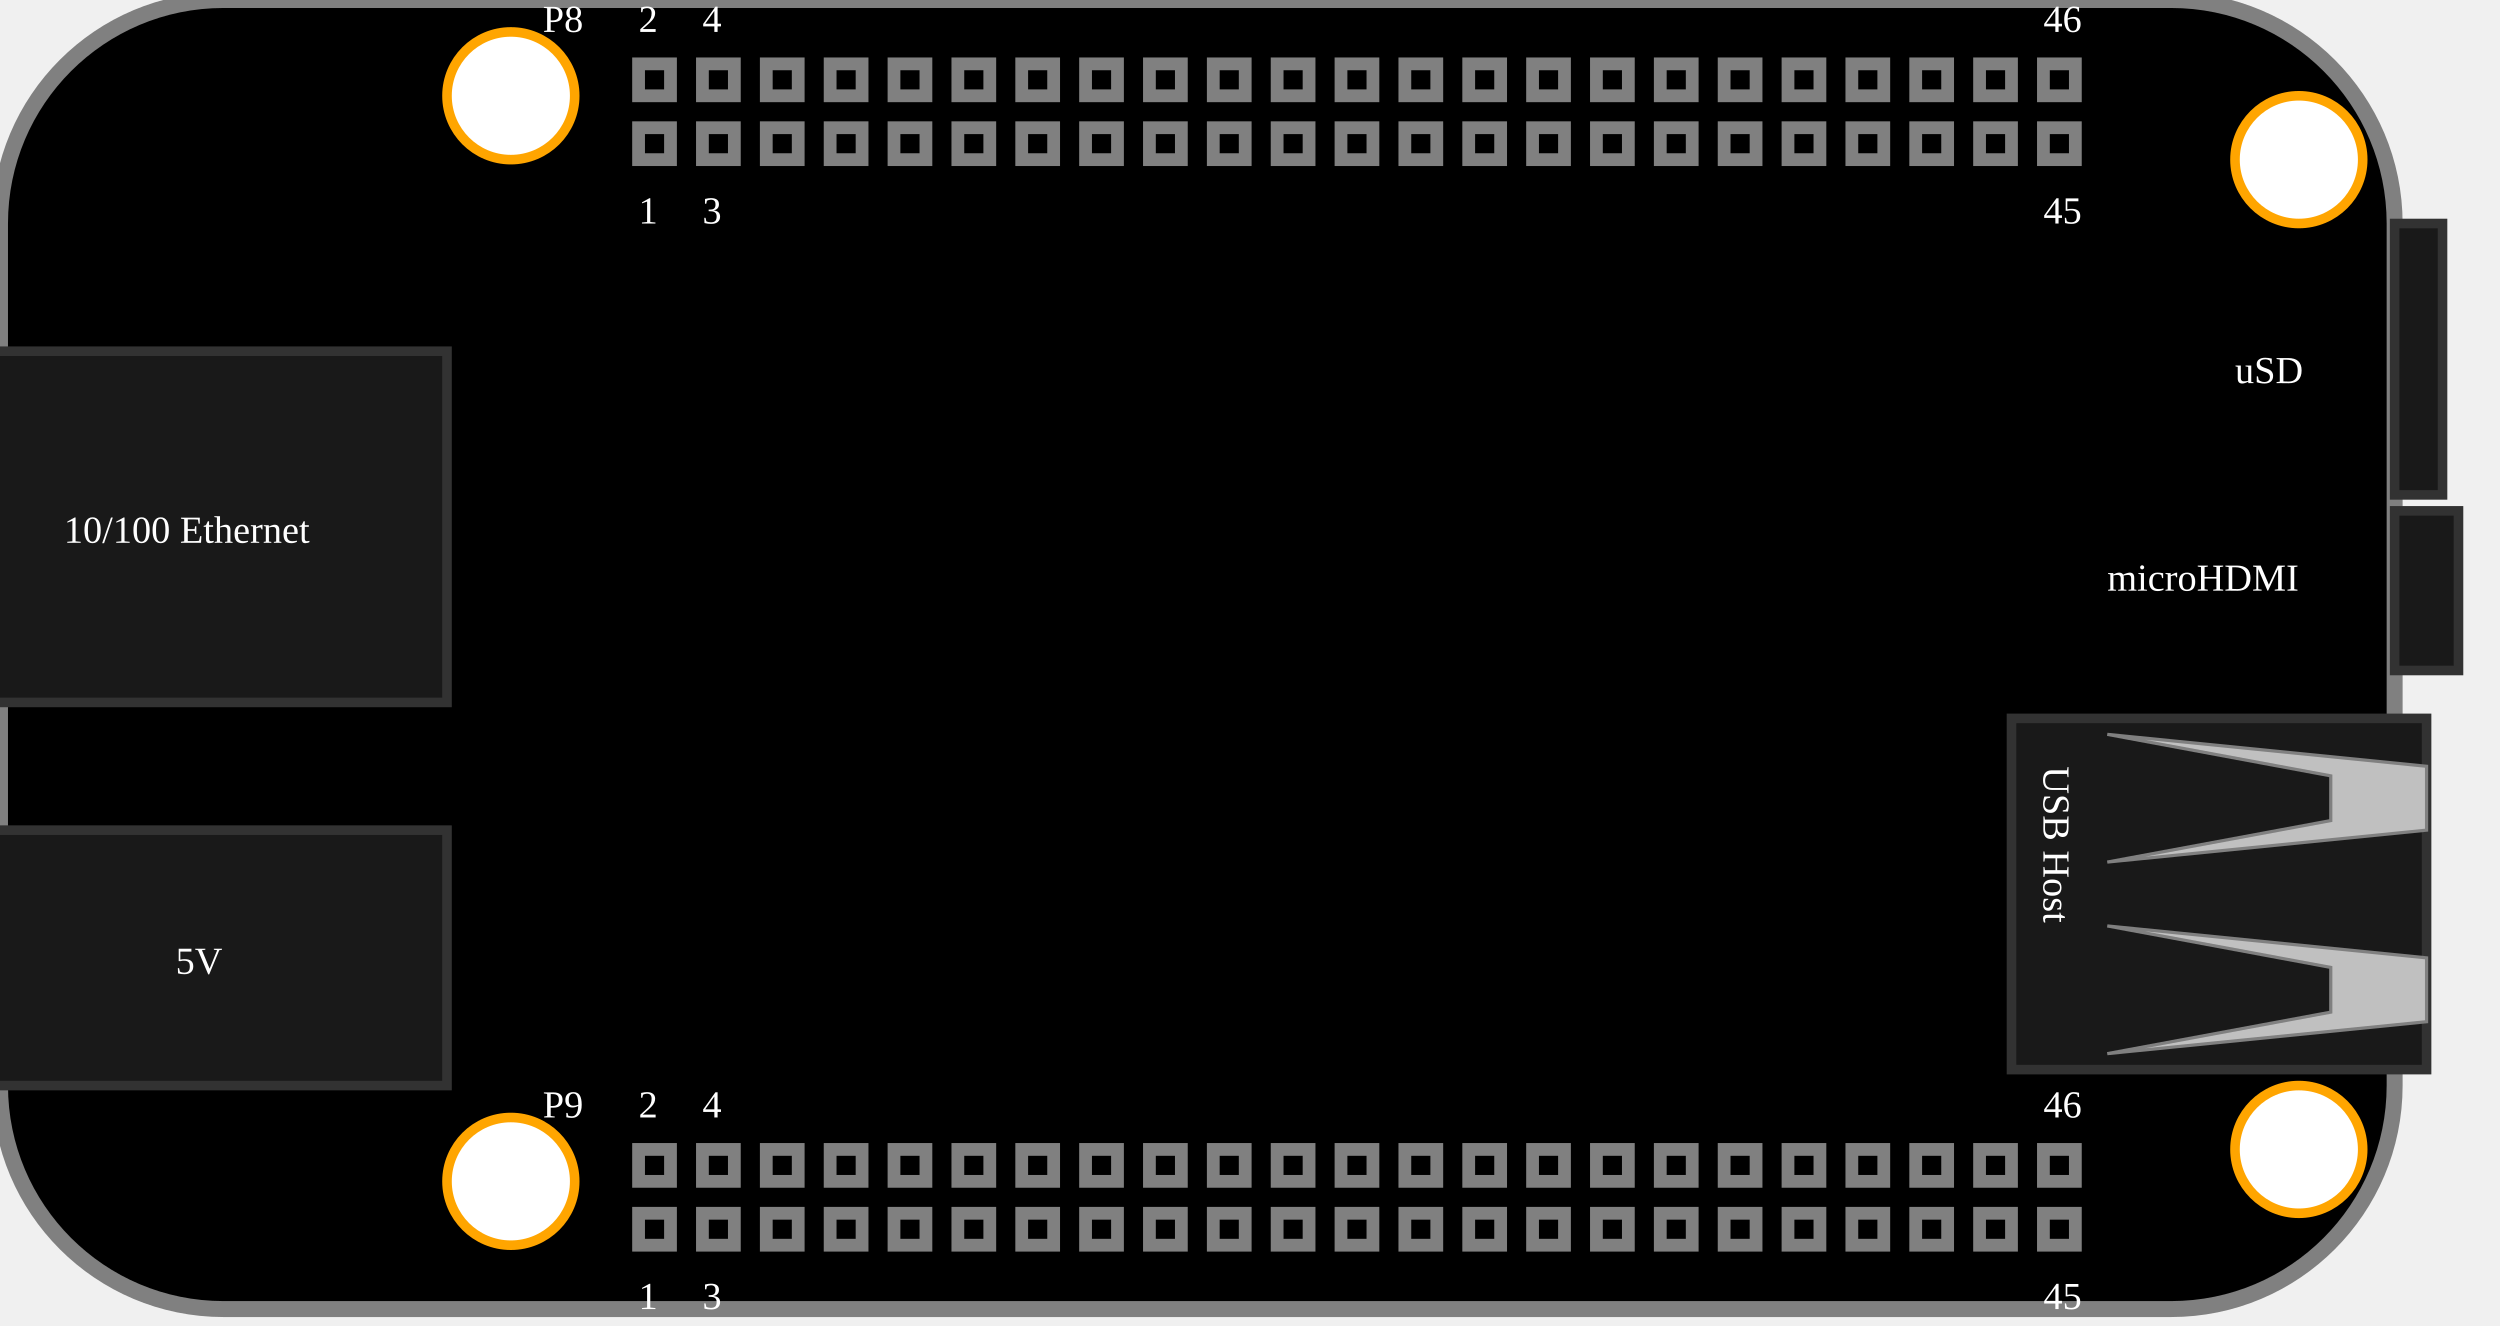
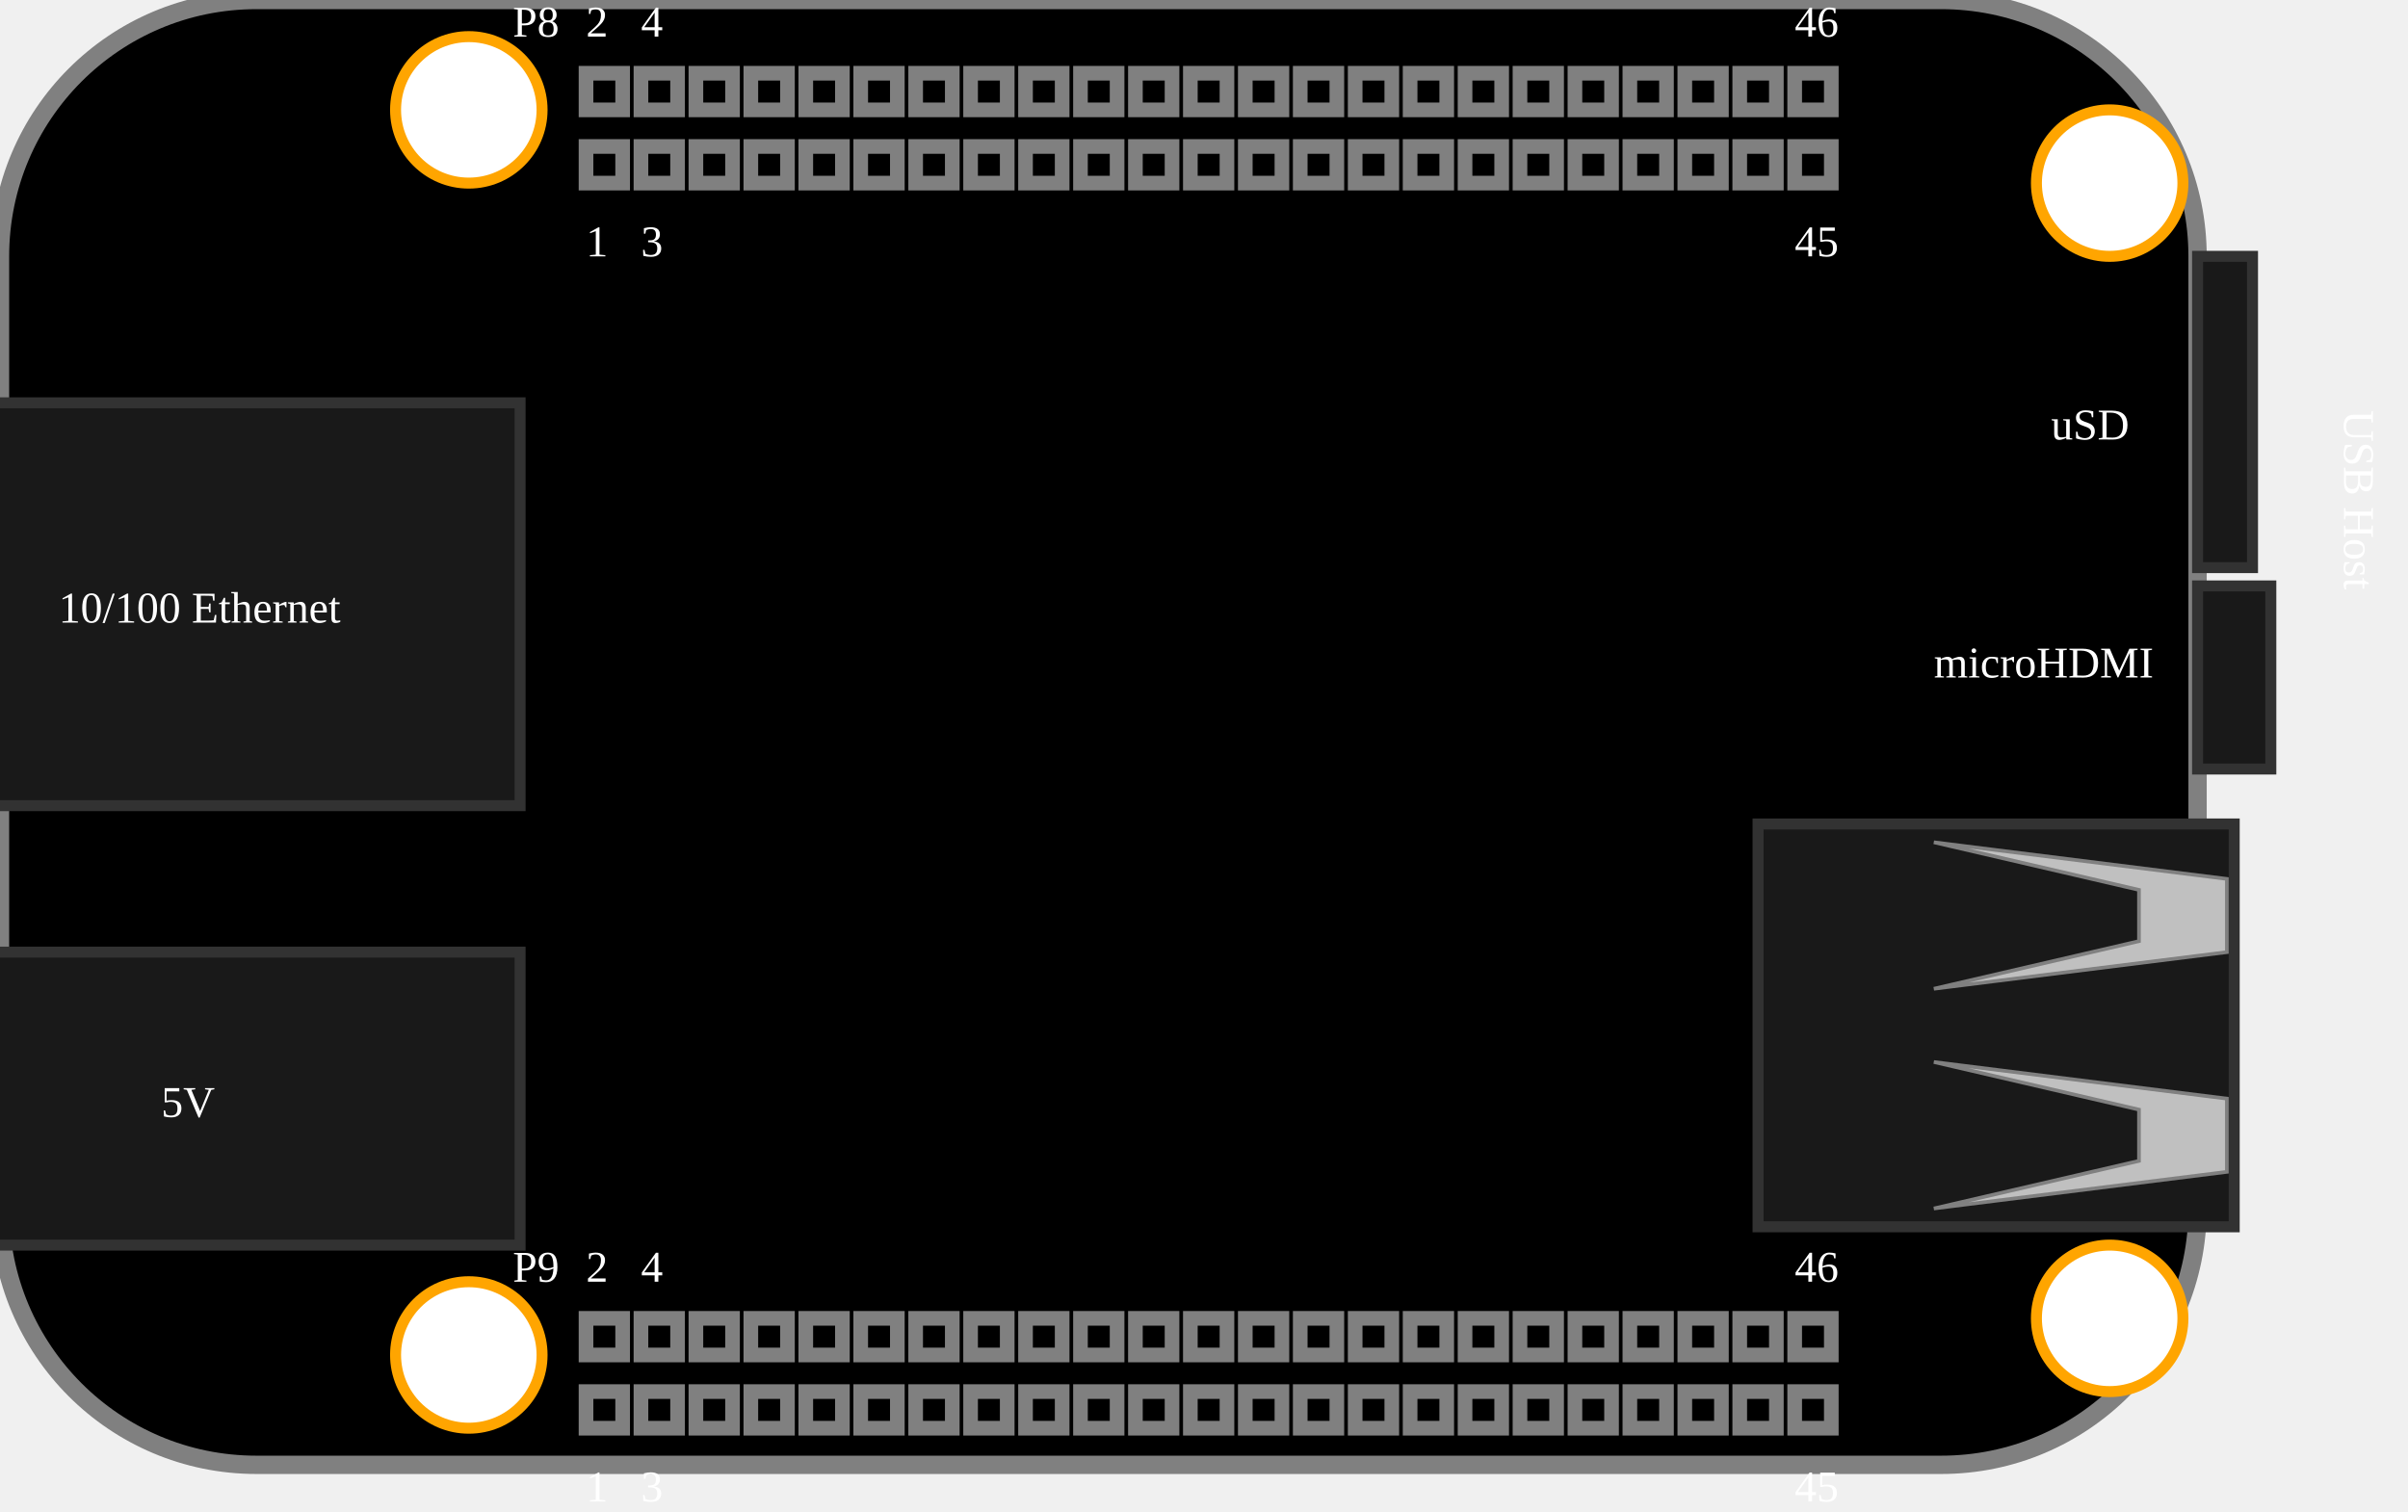
<svg xmlns="http://www.w3.org/2000/svg">
-   <rect x="0" y="0" rx="70" ry="70" width="750" height="410" style="fill:black;stroke:grey;stroke-width:5;" />
-   <circle cx="160" cy="30" r="20" stroke="orange" stroke-width="3" fill="white" />
-   <circle cx="720" cy="50" r="20" stroke="orange" stroke-width="3" fill="white" />
-   <circle cx="160" cy="370" r="20" stroke="orange" stroke-width="3" fill="white" />
-   <circle cx="720" cy="360" r="20" stroke="orange" stroke-width="3" fill="white" />
-   <rect x="630" y="225" width="130" height="110" style="fill:rgb(25,25,25);stroke-width:3;stroke:rgb(50,50,50)" />
-   <rect x="-10" y="260" width="150" height="80" style="fill:rgb(25,25,25);stroke-width:3;stroke:rgb(50,50,50)" />
-   <rect x="-10" y="110" width="150" height="110" style="fill:rgb(25,25,25);stroke-width:3;stroke:rgb(50,50,50)" />
-   <rect x="750" y="160" width="20" height="50" style="fill:rgb(25,25,25);stroke-width:3;stroke:rgb(50,50,50)" />
-   <rect x="750" y="70" width="15" height="85" style="fill:rgb(25,25,25);stroke-width:3;stroke:rgb(50,50,50)" />
-   <text x="20" y="170" fill="white">10/100 Ethernet</text>
-   <text x="700" y="120" fill="white">uSD</text>
-   <text x="660" y="185" fill="white">microHDMI</text>
-   <text x="55" y="305" fill="white">5V</text>
-   <text x="640" y="270" fill="white" transform="rotate(90 655,255)">USB Host</text>
-   <polygon points="760,240 760,260 660,270 730,257 730,243 660,230" style="fill:silver;stroke:grey;stroke-width:1" />
-   <polygon points="760,300 760,320 660,330 730,317 730,303 660,290" style="fill:silver;stroke:grey;stroke-width:1" />
-   <text x="170" y="10" fill="white">P8</text>
-   <text x="200" y="10" fill="white">2</text>
-   <text x="220" y="10" fill="white">4</text>
-   <text x="640" y="10" fill="white">46 </text>
+   <rect x="0" y="0" rx="70" ry="70" width="600" height="400" style="fill:black;stroke:grey;stroke-width:5;" />
+   <circle cx="128" cy="30" r="20" stroke="orange" stroke-width="3" fill="white" />
+   <circle cx="576" cy="50" r="20" stroke="orange" stroke-width="3" fill="white" />
+   <circle cx="128" cy="370" r="20" stroke="orange" stroke-width="3" fill="white" />
+   <circle cx="576" cy="360" r="20" stroke="orange" stroke-width="3" fill="white" />
+   <rect x="480" y="225" width="130" height="110" style="fill:rgb(25,25,25);stroke-width:3;stroke:rgb(50,50,50)" />
+   <rect x="-8" y="260" width="150" height="80" style="fill:rgb(25,25,25);stroke-width:3;stroke:rgb(50,50,50)" />
+   <rect x="-8" y="110" width="150" height="110" style="fill:rgb(25,25,25);stroke-width:3;stroke:rgb(50,50,50)" />
+   <rect x="600" y="160" width="20" height="50" style="fill:rgb(25,25,25);stroke-width:3;stroke:rgb(50,50,50)" />
+   <rect x="600" y="70" width="15" height="85" style="fill:rgb(25,25,25);stroke-width:3;stroke:rgb(50,50,50)" />
+   <text x="16" y="170" fill="white">10/100 Ethernet</text>
+   <text x="560" y="120" fill="white">uSD</text>
+   <text x="528" y="185" fill="white">microHDMI</text>
+   <text x="44" y="305" fill="white">5V</text>
+   <text x="512" y="270" fill="white" transform="rotate(90 655,255)">USB Host</text>
+   <polygon points="608,240 608,260 528,270 584,257 584,243 528,230" style="fill:silver;stroke:grey;stroke-width:1" />
+   <polygon points="608,300 608,320 528,330 584,317 584,303 528,290" style="fill:silver;stroke:grey;stroke-width:1" />
+   <text x="140" y="10" fill="white">P8</text>
+   <text x="160" y="10" fill="white">2</text>
+   <text x="175" y="10" fill="white">4</text>
+   <text x="490" y="10" fill="white">46 </text>
+   <rect x="160" y="20" width="10" height="10" style="fill:black;stroke-width:4;stroke-style:outset;stroke:grey;" />
+   <rect x="175" y="20" width="10" height="10" style="fill:black;stroke-width:4;stroke-style:outset;stroke:grey;" />
+   <rect x="190" y="20" width="10" height="10" style="fill:black;stroke-width:4;stroke-style:outset;stroke:grey;" />
+   <rect x="205" y="20" width="10" height="10" style="fill:black;stroke-width:4;stroke-style:outset;stroke:grey;" />
  <rect x="220" y="20" width="10" height="10" style="fill:black;stroke-width:4;stroke-style:outset;stroke:grey;" />
-   <rect x="240" y="20" width="10" height="10" style="fill:black;stroke-width:4;stroke-style:outset;stroke:grey;" />
-   <rect x="260" y="20" width="10" height="10" style="fill:black;stroke-width:4;stroke-style:outset;stroke:grey;" />
+   <rect x="235" y="20" width="10" height="10" style="fill:black;stroke-width:4;stroke-style:outset;stroke:grey;" />
+   <rect x="250" y="20" width="10" height="10" style="fill:black;stroke-width:4;stroke-style:outset;stroke:grey;" />
+   <rect x="265" y="20" width="10" height="10" style="fill:black;stroke-width:4;stroke-style:outset;stroke:grey;" />
  <rect x="280" y="20" width="10" height="10" style="fill:black;stroke-width:4;stroke-style:outset;stroke:grey;" />
-   <rect x="300" y="20" width="10" height="10" style="fill:black;stroke-width:4;stroke-style:outset;stroke:grey;" />
-   <rect x="320" y="20" width="10" height="10" style="fill:black;stroke-width:4;stroke-style:outset;stroke:grey;" />
+   <rect x="295" y="20" width="10" height="10" style="fill:black;stroke-width:4;stroke-style:outset;stroke:grey;" />
+   <rect x="310" y="20" width="10" height="10" style="fill:black;stroke-width:4;stroke-style:outset;stroke:grey;" />
+   <rect x="325" y="20" width="10" height="10" style="fill:black;stroke-width:4;stroke-style:outset;stroke:grey;" />
  <rect x="340" y="20" width="10" height="10" style="fill:black;stroke-width:4;stroke-style:outset;stroke:grey;" />
-   <rect x="360" y="20" width="10" height="10" style="fill:black;stroke-width:4;stroke-style:outset;stroke:grey;" />
-   <rect x="380" y="20" width="10" height="10" style="fill:black;stroke-width:4;stroke-style:outset;stroke:grey;" />
+   <rect x="355" y="20" width="10" height="10" style="fill:black;stroke-width:4;stroke-style:outset;stroke:grey;" />
+   <rect x="370" y="20" width="10" height="10" style="fill:black;stroke-width:4;stroke-style:outset;stroke:grey;" />
+   <rect x="385" y="20" width="10" height="10" style="fill:black;stroke-width:4;stroke-style:outset;stroke:grey;" />
  <rect x="400" y="20" width="10" height="10" style="fill:black;stroke-width:4;stroke-style:outset;stroke:grey;" />
-   <rect x="420" y="20" width="10" height="10" style="fill:black;stroke-width:4;stroke-style:outset;stroke:grey;" />
-   <rect x="440" y="20" width="10" height="10" style="fill:black;stroke-width:4;stroke-style:outset;stroke:grey;" />
+   <rect x="415" y="20" width="10" height="10" style="fill:black;stroke-width:4;stroke-style:outset;stroke:grey;" />
+   <rect x="430" y="20" width="10" height="10" style="fill:black;stroke-width:4;stroke-style:outset;stroke:grey;" />
+   <rect x="445" y="20" width="10" height="10" style="fill:black;stroke-width:4;stroke-style:outset;stroke:grey;" />
  <rect x="460" y="20" width="10" height="10" style="fill:black;stroke-width:4;stroke-style:outset;stroke:grey;" />
-   <rect x="480" y="20" width="10" height="10" style="fill:black;stroke-width:4;stroke-style:outset;stroke:grey;" />
-   <rect x="500" y="20" width="10" height="10" style="fill:black;stroke-width:4;stroke-style:outset;stroke:grey;" />
-   <rect x="520" y="20" width="10" height="10" style="fill:black;stroke-width:4;stroke-style:outset;stroke:grey;" />
-   <rect x="540" y="20" width="10" height="10" style="fill:black;stroke-width:4;stroke-style:outset;stroke:grey;" />
-   <rect x="560" y="20" width="10" height="10" style="fill:black;stroke-width:4;stroke-style:outset;stroke:grey;" />
-   <rect x="580" y="20" width="10" height="10" style="fill:black;stroke-width:4;stroke-style:outset;stroke:grey;" />
-   <rect x="600" y="20" width="10" height="10" style="fill:black;stroke-width:4;stroke-style:outset;stroke:grey;" />
-   <rect x="620" y="20" width="10" height="10" style="fill:black;stroke-width:4;stroke-style:outset;stroke:grey;" />
-   <rect x="640" y="20" width="10" height="10" style="fill:black;stroke-width:4;stroke-style:outset;stroke:grey;" />
-   <rect x="200" y="20" width="10" height="10" style="fill:black;stroke-width:4;stroke-style:outset;stroke:grey;" />
-   <text x="200" y="70" fill="white">1</text>
-   <text x="220" y="70" fill="white">3</text>
-   <text x="640" y="70" fill="white">45 </text>
+   <rect x="475" y="20" width="10" height="10" style="fill:black;stroke-width:4;stroke-style:outset;stroke:grey;" />
+   <rect x="490" y="20" width="10" height="10" style="fill:black;stroke-width:4;stroke-style:outset;stroke:grey;" />
+   <text x="160" y="70" fill="white">1</text>
+   <text x="175" y="70" fill="white">3</text>
+   <text x="490" y="70" fill="white">45 </text>
+   <rect x="160" y="40" width="10" height="10" style="fill:black;stroke-width:4;stroke-style:outset;stroke:grey;" />
+   <rect x="175" y="40" width="10" height="10" style="fill:black;stroke-width:4;stroke-style:outset;stroke:grey;" />
+   <rect x="190" y="40" width="10" height="10" style="fill:black;stroke-width:4;stroke-style:outset;stroke:grey;" />
+   <rect x="205" y="40" width="10" height="10" style="fill:black;stroke-width:4;stroke-style:outset;stroke:grey;" />
  <rect x="220" y="40" width="10" height="10" style="fill:black;stroke-width:4;stroke-style:outset;stroke:grey;" />
-   <rect x="240" y="40" width="10" height="10" style="fill:black;stroke-width:4;stroke-style:outset;stroke:grey;" />
-   <rect x="260" y="40" width="10" height="10" style="fill:black;stroke-width:4;stroke-style:outset;stroke:grey;" />
+   <rect x="235" y="40" width="10" height="10" style="fill:black;stroke-width:4;stroke-style:outset;stroke:grey;" />
+   <rect x="250" y="40" width="10" height="10" style="fill:black;stroke-width:4;stroke-style:outset;stroke:grey;" />
+   <rect x="265" y="40" width="10" height="10" style="fill:black;stroke-width:4;stroke-style:outset;stroke:grey;" />
  <rect x="280" y="40" width="10" height="10" style="fill:black;stroke-width:4;stroke-style:outset;stroke:grey;" />
-   <rect x="300" y="40" width="10" height="10" style="fill:black;stroke-width:4;stroke-style:outset;stroke:grey;" />
-   <rect x="320" y="40" width="10" height="10" style="fill:black;stroke-width:4;stroke-style:outset;stroke:grey;" />
+   <rect x="295" y="40" width="10" height="10" style="fill:black;stroke-width:4;stroke-style:outset;stroke:grey;" />
+   <rect x="310" y="40" width="10" height="10" style="fill:black;stroke-width:4;stroke-style:outset;stroke:grey;" />
+   <rect x="325" y="40" width="10" height="10" style="fill:black;stroke-width:4;stroke-style:outset;stroke:grey;" />
  <rect x="340" y="40" width="10" height="10" style="fill:black;stroke-width:4;stroke-style:outset;stroke:grey;" />
-   <rect x="360" y="40" width="10" height="10" style="fill:black;stroke-width:4;stroke-style:outset;stroke:grey;" />
-   <rect x="380" y="40" width="10" height="10" style="fill:black;stroke-width:4;stroke-style:outset;stroke:grey;" />
+   <rect x="355" y="40" width="10" height="10" style="fill:black;stroke-width:4;stroke-style:outset;stroke:grey;" />
+   <rect x="370" y="40" width="10" height="10" style="fill:black;stroke-width:4;stroke-style:outset;stroke:grey;" />
+   <rect x="385" y="40" width="10" height="10" style="fill:black;stroke-width:4;stroke-style:outset;stroke:grey;" />
  <rect x="400" y="40" width="10" height="10" style="fill:black;stroke-width:4;stroke-style:outset;stroke:grey;" />
-   <rect x="420" y="40" width="10" height="10" style="fill:black;stroke-width:4;stroke-style:outset;stroke:grey;" />
-   <rect x="440" y="40" width="10" height="10" style="fill:black;stroke-width:4;stroke-style:outset;stroke:grey;" />
+   <rect x="415" y="40" width="10" height="10" style="fill:black;stroke-width:4;stroke-style:outset;stroke:grey;" />
+   <rect x="430" y="40" width="10" height="10" style="fill:black;stroke-width:4;stroke-style:outset;stroke:grey;" />
+   <rect x="445" y="40" width="10" height="10" style="fill:black;stroke-width:4;stroke-style:outset;stroke:grey;" />
  <rect x="460" y="40" width="10" height="10" style="fill:black;stroke-width:4;stroke-style:outset;stroke:grey;" />
-   <rect x="480" y="40" width="10" height="10" style="fill:black;stroke-width:4;stroke-style:outset;stroke:grey;" />
-   <rect x="500" y="40" width="10" height="10" style="fill:black;stroke-width:4;stroke-style:outset;stroke:grey;" />
-   <rect x="520" y="40" width="10" height="10" style="fill:black;stroke-width:4;stroke-style:outset;stroke:grey;" />
-   <rect x="540" y="40" width="10" height="10" style="fill:black;stroke-width:4;stroke-style:outset;stroke:grey;" />
-   <rect x="560" y="40" width="10" height="10" style="fill:black;stroke-width:4;stroke-style:outset;stroke:grey;" />
-   <rect x="580" y="40" width="10" height="10" style="fill:black;stroke-width:4;stroke-style:outset;stroke:grey;" />
-   <rect x="600" y="40" width="10" height="10" style="fill:black;stroke-width:4;stroke-style:outset;stroke:grey;" />
-   <rect x="620" y="40" width="10" height="10" style="fill:black;stroke-width:4;stroke-style:outset;stroke:grey;" />
-   <rect x="640" y="40" width="10" height="10" style="fill:black;stroke-width:4;stroke-style:outset;stroke:grey;" />
-   <rect x="200" y="40" width="10" height="10" style="fill:black;stroke-width:4;stroke-style:outset;stroke:grey;" />
-   <text x="170" y="350" fill="white">P9</text>
-   <text x="200" y="350" fill="white">2</text>
-   <text x="220" y="350" fill="white">4</text>
-   <text x="640" y="350" fill="white">46 </text>
+   <rect x="475" y="40" width="10" height="10" style="fill:black;stroke-width:4;stroke-style:outset;stroke:grey;" />
+   <rect x="490" y="40" width="10" height="10" style="fill:black;stroke-width:4;stroke-style:outset;stroke:grey;" />
+   <text x="140" y="350" fill="white">P9</text>
+   <text x="160" y="350" fill="white">2</text>
+   <text x="175" y="350" fill="white">4</text>
+   <text x="490" y="350" fill="white">46 </text>
+   <rect x="160" y="360" width="10" height="10" style="fill:black;stroke-width:4;stroke-style:outset;stroke:grey;" />
+   <rect x="175" y="360" width="10" height="10" style="fill:black;stroke-width:4;stroke-style:outset;stroke:grey;" />
+   <rect x="190" y="360" width="10" height="10" style="fill:black;stroke-width:4;stroke-style:outset;stroke:grey;" />
+   <rect x="205" y="360" width="10" height="10" style="fill:black;stroke-width:4;stroke-style:outset;stroke:grey;" />
  <rect x="220" y="360" width="10" height="10" style="fill:black;stroke-width:4;stroke-style:outset;stroke:grey;" />
-   <rect x="240" y="360" width="10" height="10" style="fill:black;stroke-width:4;stroke-style:outset;stroke:grey;" />
-   <rect x="260" y="360" width="10" height="10" style="fill:black;stroke-width:4;stroke-style:outset;stroke:grey;" />
+   <rect x="235" y="360" width="10" height="10" style="fill:black;stroke-width:4;stroke-style:outset;stroke:grey;" />
+   <rect x="250" y="360" width="10" height="10" style="fill:black;stroke-width:4;stroke-style:outset;stroke:grey;" />
+   <rect x="265" y="360" width="10" height="10" style="fill:black;stroke-width:4;stroke-style:outset;stroke:grey;" />
  <rect x="280" y="360" width="10" height="10" style="fill:black;stroke-width:4;stroke-style:outset;stroke:grey;" />
-   <rect x="300" y="360" width="10" height="10" style="fill:black;stroke-width:4;stroke-style:outset;stroke:grey;" />
-   <rect x="320" y="360" width="10" height="10" style="fill:black;stroke-width:4;stroke-style:outset;stroke:grey;" />
+   <rect x="295" y="360" width="10" height="10" style="fill:black;stroke-width:4;stroke-style:outset;stroke:grey;" />
+   <rect x="310" y="360" width="10" height="10" style="fill:black;stroke-width:4;stroke-style:outset;stroke:grey;" />
+   <rect x="325" y="360" width="10" height="10" style="fill:black;stroke-width:4;stroke-style:outset;stroke:grey;" />
  <rect x="340" y="360" width="10" height="10" style="fill:black;stroke-width:4;stroke-style:outset;stroke:grey;" />
-   <rect x="360" y="360" width="10" height="10" style="fill:black;stroke-width:4;stroke-style:outset;stroke:grey;" />
-   <rect x="380" y="360" width="10" height="10" style="fill:black;stroke-width:4;stroke-style:outset;stroke:grey;" />
+   <rect x="355" y="360" width="10" height="10" style="fill:black;stroke-width:4;stroke-style:outset;stroke:grey;" />
+   <rect x="370" y="360" width="10" height="10" style="fill:black;stroke-width:4;stroke-style:outset;stroke:grey;" />
+   <rect x="385" y="360" width="10" height="10" style="fill:black;stroke-width:4;stroke-style:outset;stroke:grey;" />
  <rect x="400" y="360" width="10" height="10" style="fill:black;stroke-width:4;stroke-style:outset;stroke:grey;" />
-   <rect x="420" y="360" width="10" height="10" style="fill:black;stroke-width:4;stroke-style:outset;stroke:grey;" />
-   <rect x="440" y="360" width="10" height="10" style="fill:black;stroke-width:4;stroke-style:outset;stroke:grey;" />
+   <rect x="415" y="360" width="10" height="10" style="fill:black;stroke-width:4;stroke-style:outset;stroke:grey;" />
+   <rect x="430" y="360" width="10" height="10" style="fill:black;stroke-width:4;stroke-style:outset;stroke:grey;" />
+   <rect x="445" y="360" width="10" height="10" style="fill:black;stroke-width:4;stroke-style:outset;stroke:grey;" />
  <rect x="460" y="360" width="10" height="10" style="fill:black;stroke-width:4;stroke-style:outset;stroke:grey;" />
-   <rect x="480" y="360" width="10" height="10" style="fill:black;stroke-width:4;stroke-style:outset;stroke:grey;" />
-   <rect x="500" y="360" width="10" height="10" style="fill:black;stroke-width:4;stroke-style:outset;stroke:grey;" />
-   <rect x="520" y="360" width="10" height="10" style="fill:black;stroke-width:4;stroke-style:outset;stroke:grey;" />
-   <rect x="540" y="360" width="10" height="10" style="fill:black;stroke-width:4;stroke-style:outset;stroke:grey;" />
-   <rect x="560" y="360" width="10" height="10" style="fill:black;stroke-width:4;stroke-style:outset;stroke:grey;" />
-   <rect x="580" y="360" width="10" height="10" style="fill:black;stroke-width:4;stroke-style:outset;stroke:grey;" />
-   <rect x="600" y="360" width="10" height="10" style="fill:black;stroke-width:4;stroke-style:outset;stroke:grey;" />
-   <rect x="620" y="360" width="10" height="10" style="fill:black;stroke-width:4;stroke-style:outset;stroke:grey;" />
-   <rect x="640" y="360" width="10" height="10" style="fill:black;stroke-width:4;stroke-style:outset;stroke:grey;" />
-   <rect x="200" y="360" width="10" height="10" style="fill:black;stroke-width:4;stroke-style:outset;stroke:grey;" />
-   <text x="200" y="410" fill="white">1</text>
-   <text x="220" y="410" fill="white">3</text>
-   <text x="640" y="410" fill="white">45 </text>
+   <rect x="475" y="360" width="10" height="10" style="fill:black;stroke-width:4;stroke-style:outset;stroke:grey;" />
+   <rect x="490" y="360" width="10" height="10" style="fill:black;stroke-width:4;stroke-style:outset;stroke:grey;" />
+   <text x="160" y="410" fill="white">1</text>
+   <text x="175" y="410" fill="white">3</text>
+   <text x="490" y="410" fill="white">45 </text>
+   <rect x="160" y="380" width="10" height="10" style="fill:black;stroke-width:4;stroke-style:outset;stroke:grey;" />
+   <rect x="175" y="380" width="10" height="10" style="fill:black;stroke-width:4;stroke-style:outset;stroke:grey;" />
+   <rect x="190" y="380" width="10" height="10" style="fill:black;stroke-width:4;stroke-style:outset;stroke:grey;" />
+   <rect x="205" y="380" width="10" height="10" style="fill:black;stroke-width:4;stroke-style:outset;stroke:grey;" />
  <rect x="220" y="380" width="10" height="10" style="fill:black;stroke-width:4;stroke-style:outset;stroke:grey;" />
-   <rect x="240" y="380" width="10" height="10" style="fill:black;stroke-width:4;stroke-style:outset;stroke:grey;" />
-   <rect x="260" y="380" width="10" height="10" style="fill:black;stroke-width:4;stroke-style:outset;stroke:grey;" />
+   <rect x="235" y="380" width="10" height="10" style="fill:black;stroke-width:4;stroke-style:outset;stroke:grey;" />
+   <rect x="250" y="380" width="10" height="10" style="fill:black;stroke-width:4;stroke-style:outset;stroke:grey;" />
+   <rect x="265" y="380" width="10" height="10" style="fill:black;stroke-width:4;stroke-style:outset;stroke:grey;" />
  <rect x="280" y="380" width="10" height="10" style="fill:black;stroke-width:4;stroke-style:outset;stroke:grey;" />
-   <rect x="300" y="380" width="10" height="10" style="fill:black;stroke-width:4;stroke-style:outset;stroke:grey;" />
-   <rect x="320" y="380" width="10" height="10" style="fill:black;stroke-width:4;stroke-style:outset;stroke:grey;" />
+   <rect x="295" y="380" width="10" height="10" style="fill:black;stroke-width:4;stroke-style:outset;stroke:grey;" />
+   <rect x="310" y="380" width="10" height="10" style="fill:black;stroke-width:4;stroke-style:outset;stroke:grey;" />
+   <rect x="325" y="380" width="10" height="10" style="fill:black;stroke-width:4;stroke-style:outset;stroke:grey;" />
  <rect x="340" y="380" width="10" height="10" style="fill:black;stroke-width:4;stroke-style:outset;stroke:grey;" />
-   <rect x="360" y="380" width="10" height="10" style="fill:black;stroke-width:4;stroke-style:outset;stroke:grey;" />
-   <rect x="380" y="380" width="10" height="10" style="fill:black;stroke-width:4;stroke-style:outset;stroke:grey;" />
+   <rect x="355" y="380" width="10" height="10" style="fill:black;stroke-width:4;stroke-style:outset;stroke:grey;" />
+   <rect x="370" y="380" width="10" height="10" style="fill:black;stroke-width:4;stroke-style:outset;stroke:grey;" />
+   <rect x="385" y="380" width="10" height="10" style="fill:black;stroke-width:4;stroke-style:outset;stroke:grey;" />
  <rect x="400" y="380" width="10" height="10" style="fill:black;stroke-width:4;stroke-style:outset;stroke:grey;" />
-   <rect x="420" y="380" width="10" height="10" style="fill:black;stroke-width:4;stroke-style:outset;stroke:grey;" />
-   <rect x="440" y="380" width="10" height="10" style="fill:black;stroke-width:4;stroke-style:outset;stroke:grey;" />
+   <rect x="415" y="380" width="10" height="10" style="fill:black;stroke-width:4;stroke-style:outset;stroke:grey;" />
+   <rect x="430" y="380" width="10" height="10" style="fill:black;stroke-width:4;stroke-style:outset;stroke:grey;" />
+   <rect x="445" y="380" width="10" height="10" style="fill:black;stroke-width:4;stroke-style:outset;stroke:grey;" />
  <rect x="460" y="380" width="10" height="10" style="fill:black;stroke-width:4;stroke-style:outset;stroke:grey;" />
-   <rect x="480" y="380" width="10" height="10" style="fill:black;stroke-width:4;stroke-style:outset;stroke:grey;" />
-   <rect x="500" y="380" width="10" height="10" style="fill:black;stroke-width:4;stroke-style:outset;stroke:grey;" />
-   <rect x="520" y="380" width="10" height="10" style="fill:black;stroke-width:4;stroke-style:outset;stroke:grey;" />
-   <rect x="540" y="380" width="10" height="10" style="fill:black;stroke-width:4;stroke-style:outset;stroke:grey;" />
-   <rect x="560" y="380" width="10" height="10" style="fill:black;stroke-width:4;stroke-style:outset;stroke:grey;" />
-   <rect x="580" y="380" width="10" height="10" style="fill:black;stroke-width:4;stroke-style:outset;stroke:grey;" />
-   <rect x="600" y="380" width="10" height="10" style="fill:black;stroke-width:4;stroke-style:outset;stroke:grey;" />
-   <rect x="620" y="380" width="10" height="10" style="fill:black;stroke-width:4;stroke-style:outset;stroke:grey;" />
-   <rect x="640" y="380" width="10" height="10" style="fill:black;stroke-width:4;stroke-style:outset;stroke:grey;" />
-   <rect x="200" y="380" width="10" height="10" style="fill:black;stroke-width:4;stroke-style:outset;stroke:grey;" />
+   <rect x="475" y="380" width="10" height="10" style="fill:black;stroke-width:4;stroke-style:outset;stroke:grey;" />
+   <rect x="490" y="380" width="10" height="10" style="fill:black;stroke-width:4;stroke-style:outset;stroke:grey;" />
</svg>
